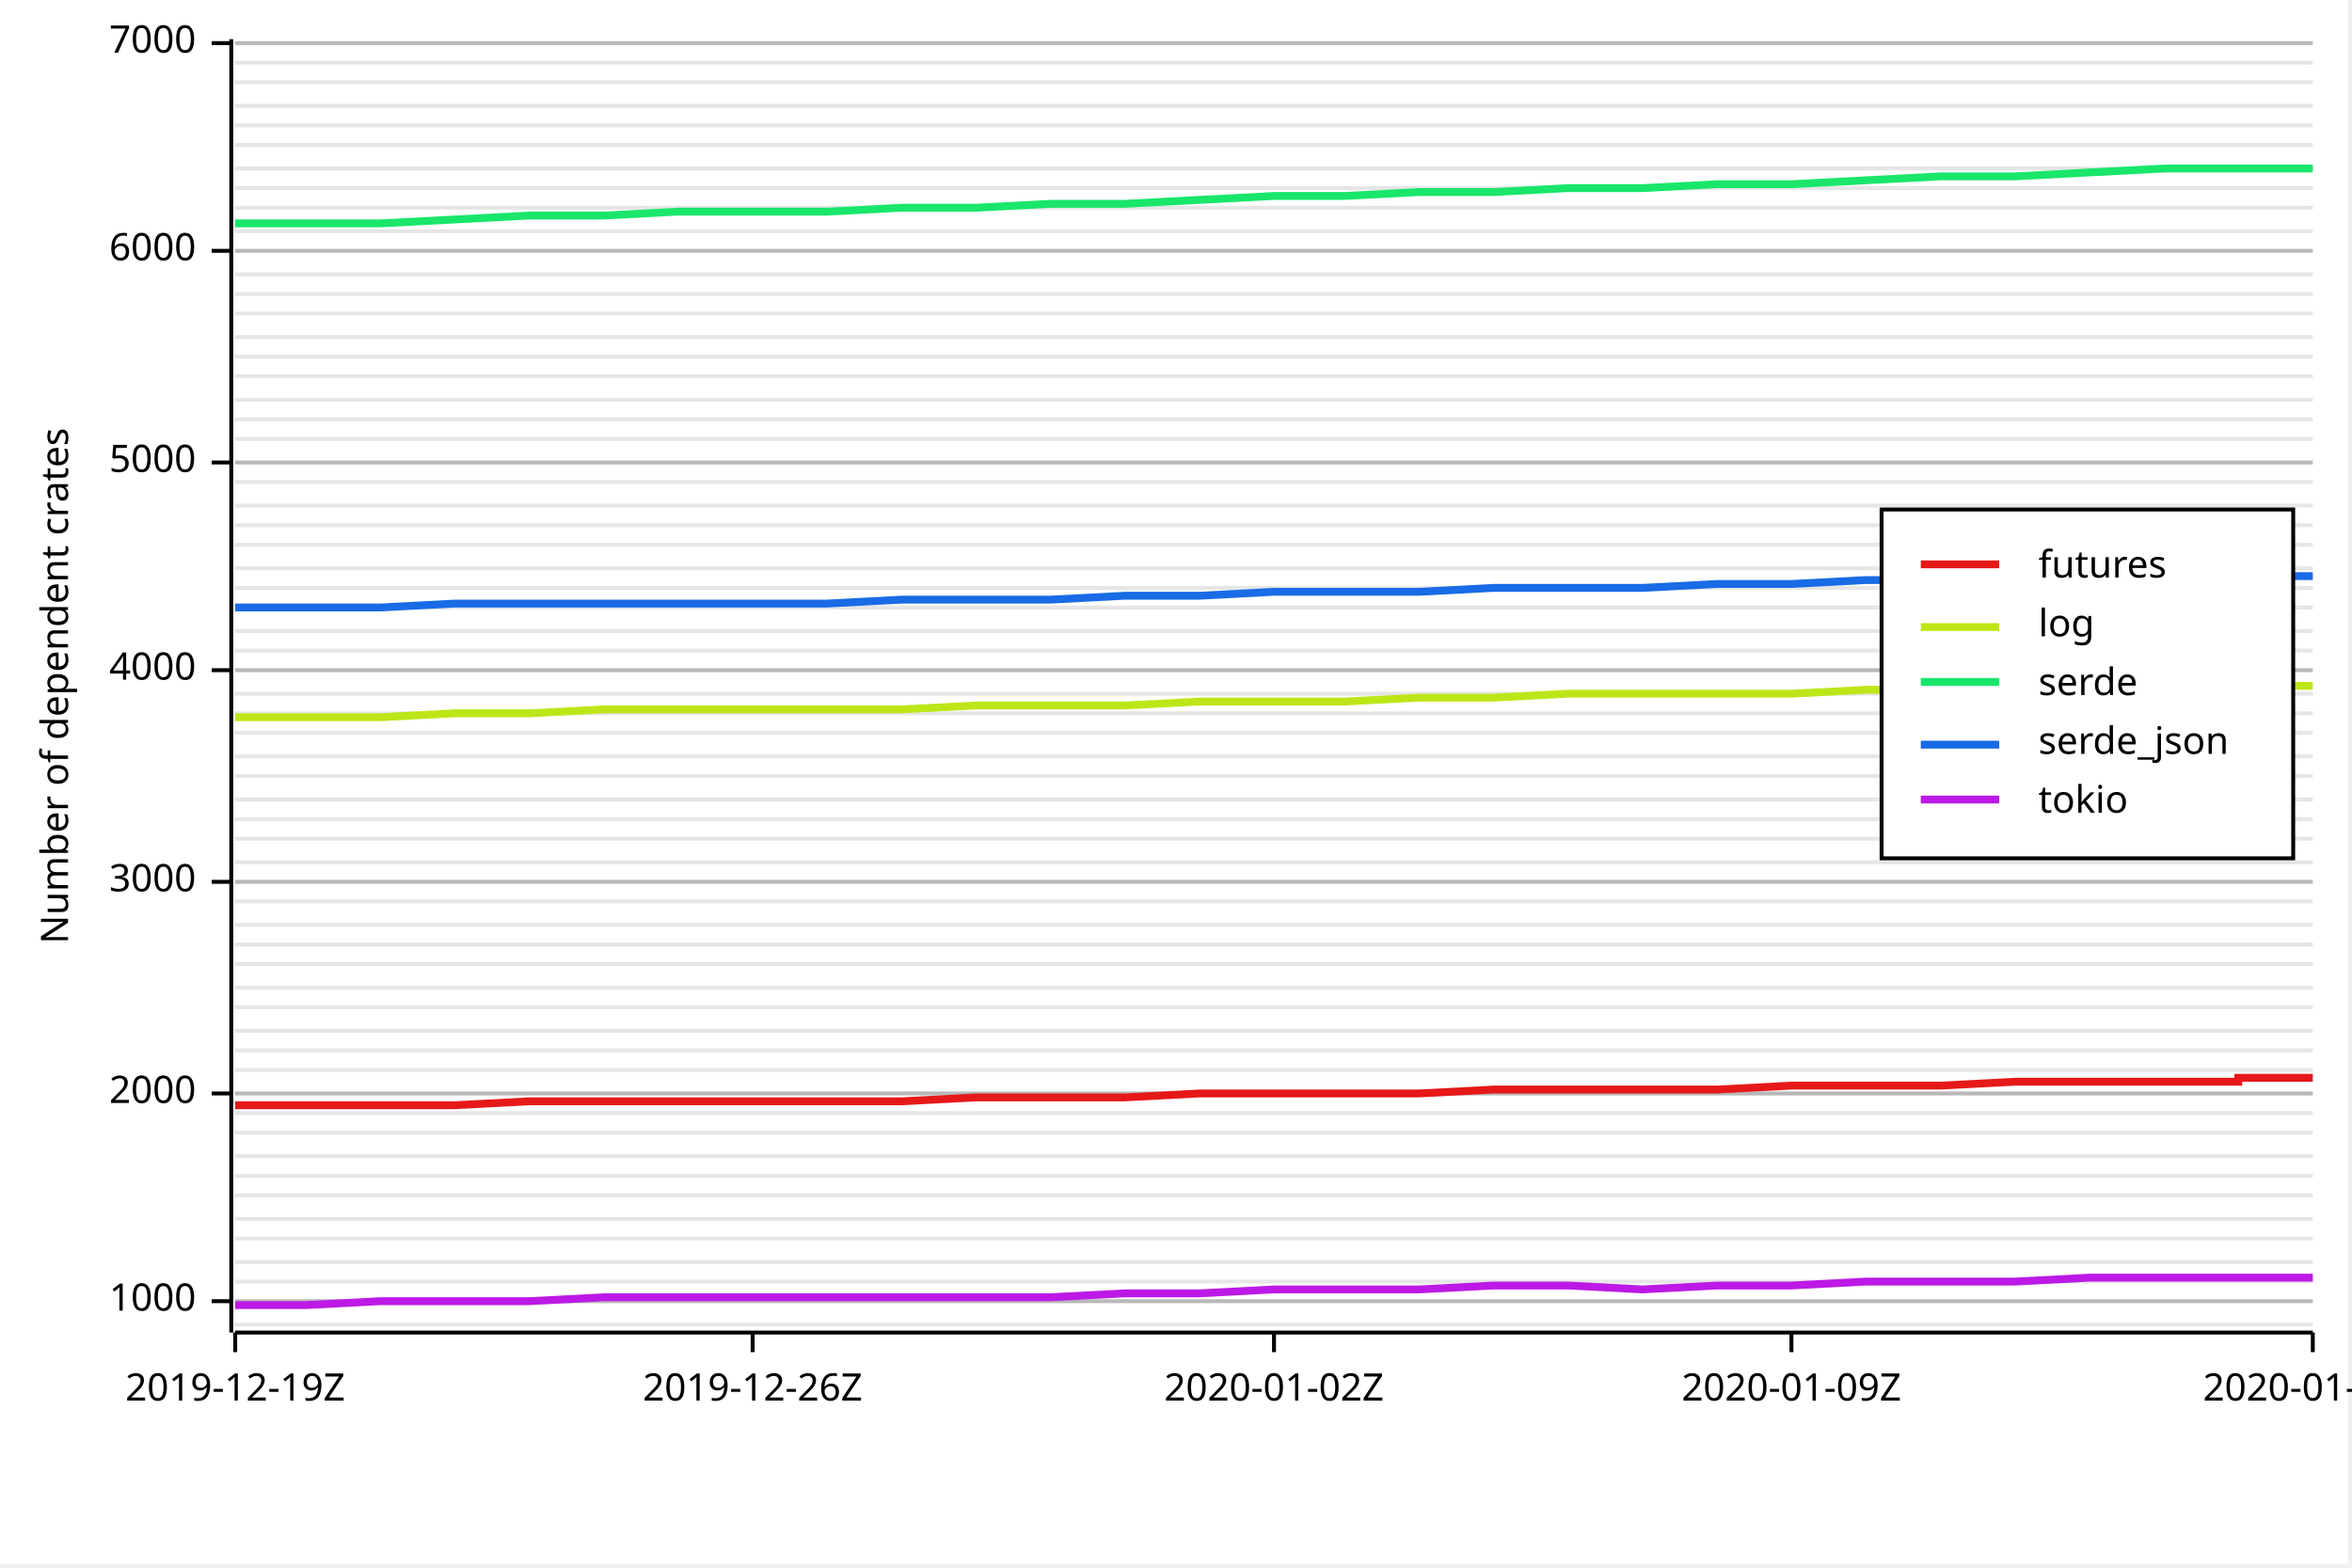
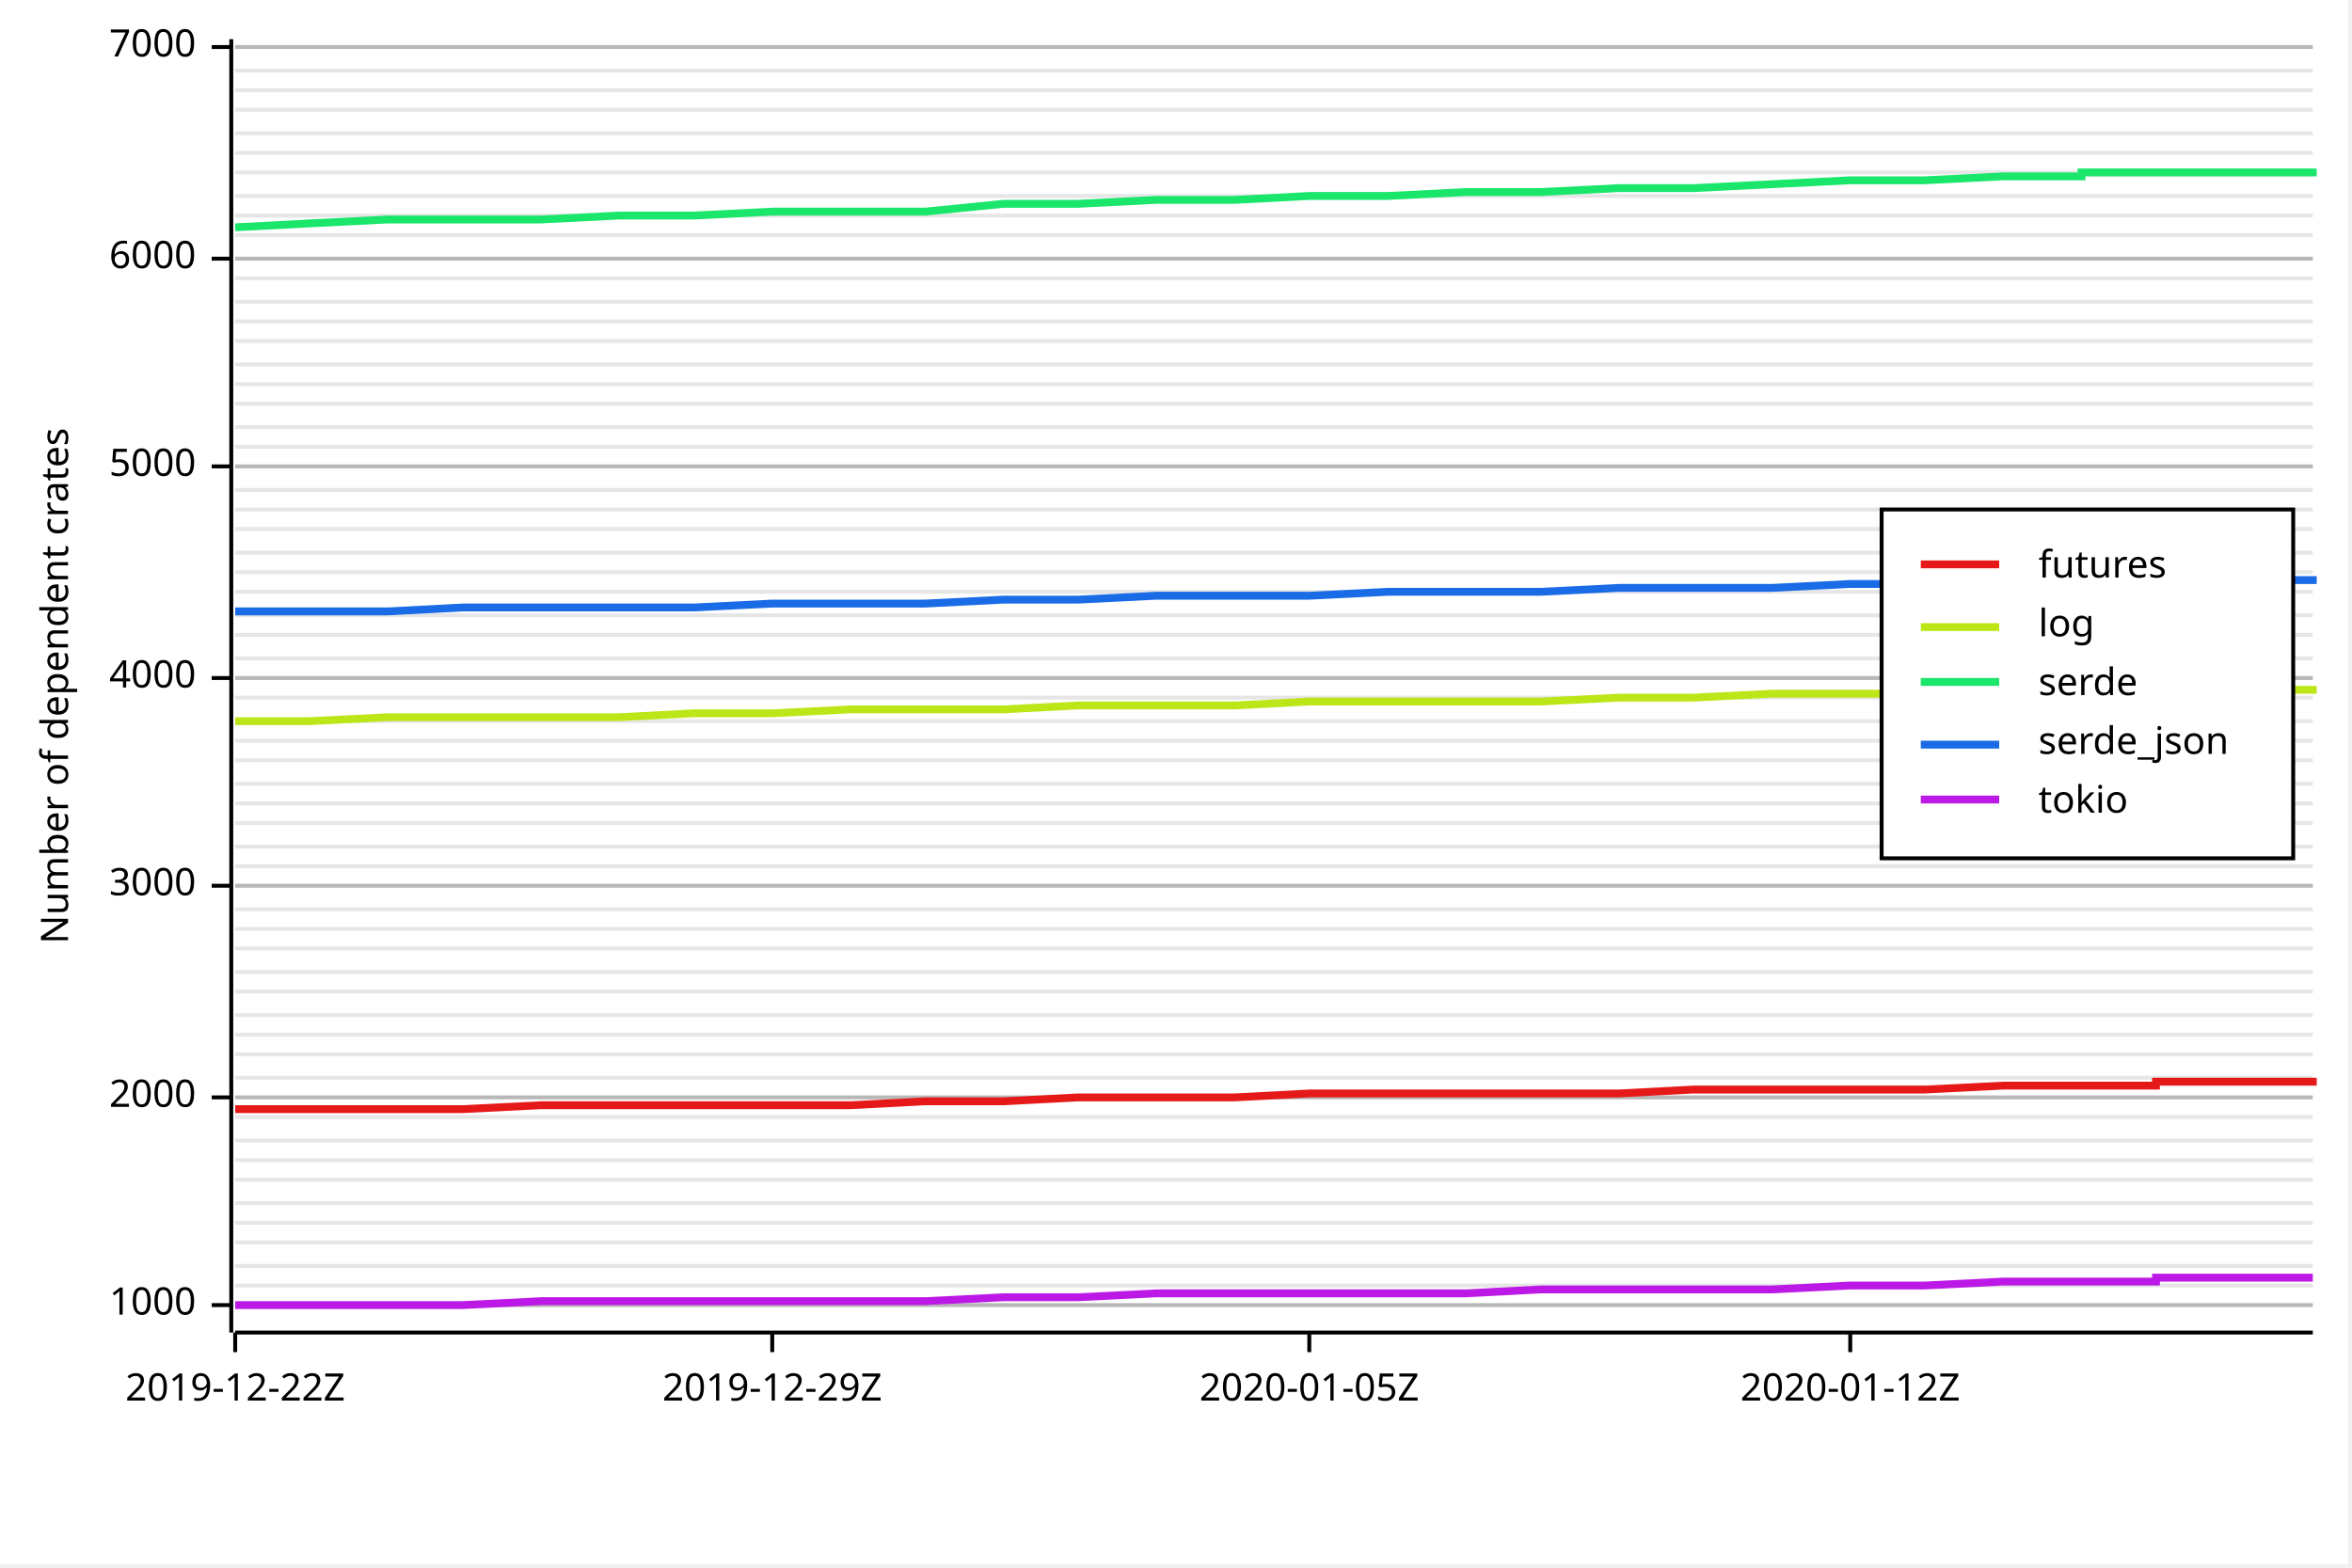
<svg xmlns="http://www.w3.org/2000/svg" width="600" height="400">
  <rect x="0" y="0" width="599" height="399" opacity="1" fill="#FFFFFF" stroke="none" />
-   <line opacity="0.1" stroke="#000000" stroke-width="1" x1="60" y1="338" x2="590" y2="338" />
-   <line opacity="0.1" stroke="#000000" stroke-width="1" x1="60" y1="332" x2="590" y2="332" />
-   <line opacity="0.1" stroke="#000000" stroke-width="1" x1="60" y1="327" x2="590" y2="327" />
-   <line opacity="0.1" stroke="#000000" stroke-width="1" x1="60" y1="322" x2="590" y2="322" />
-   <line opacity="0.1" stroke="#000000" stroke-width="1" x1="60" y1="316" x2="590" y2="316" />
-   <line opacity="0.1" stroke="#000000" stroke-width="1" x1="60" y1="311" x2="590" y2="311" />
-   <line opacity="0.1" stroke="#000000" stroke-width="1" x1="60" y1="305" x2="590" y2="305" />
-   <line opacity="0.1" stroke="#000000" stroke-width="1" x1="60" y1="300" x2="590" y2="300" />
-   <line opacity="0.1" stroke="#000000" stroke-width="1" x1="60" y1="295" x2="590" y2="295" />
-   <line opacity="0.1" stroke="#000000" stroke-width="1" x1="60" y1="289" x2="590" y2="289" />
-   <line opacity="0.1" stroke="#000000" stroke-width="1" x1="60" y1="284" x2="590" y2="284" />
-   <line opacity="0.1" stroke="#000000" stroke-width="1" x1="60" y1="279" x2="590" y2="279" />
-   <line opacity="0.1" stroke="#000000" stroke-width="1" x1="60" y1="273" x2="590" y2="273" />
-   <line opacity="0.1" stroke="#000000" stroke-width="1" x1="60" y1="268" x2="590" y2="268" />
-   <line opacity="0.1" stroke="#000000" stroke-width="1" x1="60" y1="263" x2="590" y2="263" />
-   <line opacity="0.1" stroke="#000000" stroke-width="1" x1="60" y1="257" x2="590" y2="257" />
-   <line opacity="0.1" stroke="#000000" stroke-width="1" x1="60" y1="252" x2="590" y2="252" />
-   <line opacity="0.1" stroke="#000000" stroke-width="1" x1="60" y1="246" x2="590" y2="246" />
-   <line opacity="0.1" stroke="#000000" stroke-width="1" x1="60" y1="241" x2="590" y2="241" />
-   <line opacity="0.1" stroke="#000000" stroke-width="1" x1="60" y1="236" x2="590" y2="236" />
-   <line opacity="0.1" stroke="#000000" stroke-width="1" x1="60" y1="230" x2="590" y2="230" />
-   <line opacity="0.1" stroke="#000000" stroke-width="1" x1="60" y1="225" x2="590" y2="225" />
-   <line opacity="0.1" stroke="#000000" stroke-width="1" x1="60" y1="220" x2="590" y2="220" />
-   <line opacity="0.1" stroke="#000000" stroke-width="1" x1="60" y1="214" x2="590" y2="214" />
-   <line opacity="0.1" stroke="#000000" stroke-width="1" x1="60" y1="209" x2="590" y2="209" />
-   <line opacity="0.1" stroke="#000000" stroke-width="1" x1="60" y1="204" x2="590" y2="204" />
-   <line opacity="0.1" stroke="#000000" stroke-width="1" x1="60" y1="198" x2="590" y2="198" />
-   <line opacity="0.1" stroke="#000000" stroke-width="1" x1="60" y1="193" x2="590" y2="193" />
-   <line opacity="0.1" stroke="#000000" stroke-width="1" x1="60" y1="187" x2="590" y2="187" />
-   <line opacity="0.1" stroke="#000000" stroke-width="1" x1="60" y1="182" x2="590" y2="182" />
-   <line opacity="0.1" stroke="#000000" stroke-width="1" x1="60" y1="177" x2="590" y2="177" />
-   <line opacity="0.1" stroke="#000000" stroke-width="1" x1="60" y1="171" x2="590" y2="171" />
-   <line opacity="0.1" stroke="#000000" stroke-width="1" x1="60" y1="166" x2="590" y2="166" />
-   <line opacity="0.1" stroke="#000000" stroke-width="1" x1="60" y1="161" x2="590" y2="161" />
-   <line opacity="0.1" stroke="#000000" stroke-width="1" x1="60" y1="155" x2="590" y2="155" />
-   <line opacity="0.1" stroke="#000000" stroke-width="1" x1="60" y1="150" x2="590" y2="150" />
-   <line opacity="0.1" stroke="#000000" stroke-width="1" x1="60" y1="145" x2="590" y2="145" />
-   <line opacity="0.1" stroke="#000000" stroke-width="1" x1="60" y1="139" x2="590" y2="139" />
-   <line opacity="0.1" stroke="#000000" stroke-width="1" x1="60" y1="134" x2="590" y2="134" />
-   <line opacity="0.1" stroke="#000000" stroke-width="1" x1="60" y1="129" x2="590" y2="129" />
-   <line opacity="0.1" stroke="#000000" stroke-width="1" x1="60" y1="123" x2="590" y2="123" />
-   <line opacity="0.1" stroke="#000000" stroke-width="1" x1="60" y1="118" x2="590" y2="118" />
-   <line opacity="0.1" stroke="#000000" stroke-width="1" x1="60" y1="112" x2="590" y2="112" />
-   <line opacity="0.1" stroke="#000000" stroke-width="1" x1="60" y1="107" x2="590" y2="107" />
-   <line opacity="0.1" stroke="#000000" stroke-width="1" x1="60" y1="102" x2="590" y2="102" />
-   <line opacity="0.1" stroke="#000000" stroke-width="1" x1="60" y1="96" x2="590" y2="96" />
-   <line opacity="0.1" stroke="#000000" stroke-width="1" x1="60" y1="91" x2="590" y2="91" />
-   <line opacity="0.1" stroke="#000000" stroke-width="1" x1="60" y1="86" x2="590" y2="86" />
-   <line opacity="0.1" stroke="#000000" stroke-width="1" x1="60" y1="80" x2="590" y2="80" />
-   <line opacity="0.1" stroke="#000000" stroke-width="1" x1="60" y1="75" x2="590" y2="75" />
-   <line opacity="0.1" stroke="#000000" stroke-width="1" x1="60" y1="70" x2="590" y2="70" />
-   <line opacity="0.1" stroke="#000000" stroke-width="1" x1="60" y1="64" x2="590" y2="64" />
-   <line opacity="0.1" stroke="#000000" stroke-width="1" x1="60" y1="59" x2="590" y2="59" />
-   <line opacity="0.1" stroke="#000000" stroke-width="1" x1="60" y1="53" x2="590" y2="53" />
-   <line opacity="0.1" stroke="#000000" stroke-width="1" x1="60" y1="48" x2="590" y2="48" />
-   <line opacity="0.1" stroke="#000000" stroke-width="1" x1="60" y1="43" x2="590" y2="43" />
-   <line opacity="0.1" stroke="#000000" stroke-width="1" x1="60" y1="37" x2="590" y2="37" />
-   <line opacity="0.1" stroke="#000000" stroke-width="1" x1="60" y1="32" x2="590" y2="32" />
-   <line opacity="0.1" stroke="#000000" stroke-width="1" x1="60" y1="27" x2="590" y2="27" />
-   <line opacity="0.1" stroke="#000000" stroke-width="1" x1="60" y1="21" x2="590" y2="21" />
-   <line opacity="0.1" stroke="#000000" stroke-width="1" x1="60" y1="16" x2="590" y2="16" />
-   <line opacity="0.1" stroke="#000000" stroke-width="1" x1="60" y1="11" x2="590" y2="11" />
+   <line opacity="0.1" stroke="#000000" stroke-width="1" x1="60" y1="333" x2="590" y2="333" />
+   <line opacity="0.1" stroke="#000000" stroke-width="1" x1="60" y1="328" x2="590" y2="328" />
+   <line opacity="0.1" stroke="#000000" stroke-width="1" x1="60" y1="323" x2="590" y2="323" />
+   <line opacity="0.1" stroke="#000000" stroke-width="1" x1="60" y1="317" x2="590" y2="317" />
+   <line opacity="0.1" stroke="#000000" stroke-width="1" x1="60" y1="312" x2="590" y2="312" />
+   <line opacity="0.1" stroke="#000000" stroke-width="1" x1="60" y1="307" x2="590" y2="307" />
+   <line opacity="0.1" stroke="#000000" stroke-width="1" x1="60" y1="301" x2="590" y2="301" />
+   <line opacity="0.1" stroke="#000000" stroke-width="1" x1="60" y1="296" x2="590" y2="296" />
+   <line opacity="0.1" stroke="#000000" stroke-width="1" x1="60" y1="291" x2="590" y2="291" />
+   <line opacity="0.1" stroke="#000000" stroke-width="1" x1="60" y1="285" x2="590" y2="285" />
+   <line opacity="0.1" stroke="#000000" stroke-width="1" x1="60" y1="280" x2="590" y2="280" />
+   <line opacity="0.1" stroke="#000000" stroke-width="1" x1="60" y1="275" x2="590" y2="275" />
+   <line opacity="0.1" stroke="#000000" stroke-width="1" x1="60" y1="269" x2="590" y2="269" />
+   <line opacity="0.1" stroke="#000000" stroke-width="1" x1="60" y1="264" x2="590" y2="264" />
+   <line opacity="0.1" stroke="#000000" stroke-width="1" x1="60" y1="259" x2="590" y2="259" />
+   <line opacity="0.1" stroke="#000000" stroke-width="1" x1="60" y1="253" x2="590" y2="253" />
+   <line opacity="0.1" stroke="#000000" stroke-width="1" x1="60" y1="248" x2="590" y2="248" />
+   <line opacity="0.1" stroke="#000000" stroke-width="1" x1="60" y1="242" x2="590" y2="242" />
+   <line opacity="0.1" stroke="#000000" stroke-width="1" x1="60" y1="237" x2="590" y2="237" />
+   <line opacity="0.1" stroke="#000000" stroke-width="1" x1="60" y1="232" x2="590" y2="232" />
+   <line opacity="0.1" stroke="#000000" stroke-width="1" x1="60" y1="226" x2="590" y2="226" />
+   <line opacity="0.1" stroke="#000000" stroke-width="1" x1="60" y1="221" x2="590" y2="221" />
+   <line opacity="0.1" stroke="#000000" stroke-width="1" x1="60" y1="216" x2="590" y2="216" />
+   <line opacity="0.1" stroke="#000000" stroke-width="1" x1="60" y1="210" x2="590" y2="210" />
+   <line opacity="0.1" stroke="#000000" stroke-width="1" x1="60" y1="205" x2="590" y2="205" />
+   <line opacity="0.1" stroke="#000000" stroke-width="1" x1="60" y1="200" x2="590" y2="200" />
+   <line opacity="0.1" stroke="#000000" stroke-width="1" x1="60" y1="194" x2="590" y2="194" />
+   <line opacity="0.1" stroke="#000000" stroke-width="1" x1="60" y1="189" x2="590" y2="189" />
+   <line opacity="0.1" stroke="#000000" stroke-width="1" x1="60" y1="184" x2="590" y2="184" />
+   <line opacity="0.1" stroke="#000000" stroke-width="1" x1="60" y1="178" x2="590" y2="178" />
+   <line opacity="0.1" stroke="#000000" stroke-width="1" x1="60" y1="173" x2="590" y2="173" />
+   <line opacity="0.1" stroke="#000000" stroke-width="1" x1="60" y1="168" x2="590" y2="168" />
+   <line opacity="0.1" stroke="#000000" stroke-width="1" x1="60" y1="162" x2="590" y2="162" />
+   <line opacity="0.1" stroke="#000000" stroke-width="1" x1="60" y1="157" x2="590" y2="157" />
+   <line opacity="0.1" stroke="#000000" stroke-width="1" x1="60" y1="151" x2="590" y2="151" />
+   <line opacity="0.1" stroke="#000000" stroke-width="1" x1="60" y1="146" x2="590" y2="146" />
+   <line opacity="0.1" stroke="#000000" stroke-width="1" x1="60" y1="141" x2="590" y2="141" />
+   <line opacity="0.1" stroke="#000000" stroke-width="1" x1="60" y1="135" x2="590" y2="135" />
+   <line opacity="0.1" stroke="#000000" stroke-width="1" x1="60" y1="130" x2="590" y2="130" />
+   <line opacity="0.1" stroke="#000000" stroke-width="1" x1="60" y1="125" x2="590" y2="125" />
+   <line opacity="0.1" stroke="#000000" stroke-width="1" x1="60" y1="119" x2="590" y2="119" />
+   <line opacity="0.1" stroke="#000000" stroke-width="1" x1="60" y1="114" x2="590" y2="114" />
+   <line opacity="0.1" stroke="#000000" stroke-width="1" x1="60" y1="109" x2="590" y2="109" />
+   <line opacity="0.1" stroke="#000000" stroke-width="1" x1="60" y1="103" x2="590" y2="103" />
+   <line opacity="0.1" stroke="#000000" stroke-width="1" x1="60" y1="98" x2="590" y2="98" />
+   <line opacity="0.1" stroke="#000000" stroke-width="1" x1="60" y1="93" x2="590" y2="93" />
+   <line opacity="0.1" stroke="#000000" stroke-width="1" x1="60" y1="87" x2="590" y2="87" />
+   <line opacity="0.1" stroke="#000000" stroke-width="1" x1="60" y1="82" x2="590" y2="82" />
+   <line opacity="0.1" stroke="#000000" stroke-width="1" x1="60" y1="77" x2="590" y2="77" />
+   <line opacity="0.1" stroke="#000000" stroke-width="1" x1="60" y1="71" x2="590" y2="71" />
+   <line opacity="0.1" stroke="#000000" stroke-width="1" x1="60" y1="66" x2="590" y2="66" />
+   <line opacity="0.1" stroke="#000000" stroke-width="1" x1="60" y1="60" x2="590" y2="60" />
+   <line opacity="0.1" stroke="#000000" stroke-width="1" x1="60" y1="55" x2="590" y2="55" />
+   <line opacity="0.1" stroke="#000000" stroke-width="1" x1="60" y1="50" x2="590" y2="50" />
+   <line opacity="0.1" stroke="#000000" stroke-width="1" x1="60" y1="44" x2="590" y2="44" />
+   <line opacity="0.1" stroke="#000000" stroke-width="1" x1="60" y1="39" x2="590" y2="39" />
+   <line opacity="0.1" stroke="#000000" stroke-width="1" x1="60" y1="34" x2="590" y2="34" />
+   <line opacity="0.1" stroke="#000000" stroke-width="1" x1="60" y1="28" x2="590" y2="28" />
+   <line opacity="0.1" stroke="#000000" stroke-width="1" x1="60" y1="23" x2="590" y2="23" />
+   <line opacity="0.1" stroke="#000000" stroke-width="1" x1="60" y1="18" x2="590" y2="18" />
+   <line opacity="0.1" stroke="#000000" stroke-width="1" x1="60" y1="12" x2="590" y2="12" />
  <text x="10" y="175" dy="0.76em" text-anchor="middle" font-family="sans-serif" font-size="9.677" opacity="1" fill="#000000" transform="rotate(270, 10, 175)">
Number of dependent crates
</text>
-   <line opacity="0.2" stroke="#000000" stroke-width="1" x1="60" y1="332" x2="590" y2="332" />
-   <line opacity="0.2" stroke="#000000" stroke-width="1" x1="60" y1="279" x2="590" y2="279" />
-   <line opacity="0.2" stroke="#000000" stroke-width="1" x1="60" y1="225" x2="590" y2="225" />
-   <line opacity="0.2" stroke="#000000" stroke-width="1" x1="60" y1="171" x2="590" y2="171" />
-   <line opacity="0.2" stroke="#000000" stroke-width="1" x1="60" y1="118" x2="590" y2="118" />
-   <line opacity="0.2" stroke="#000000" stroke-width="1" x1="60" y1="64" x2="590" y2="64" />
-   <line opacity="0.2" stroke="#000000" stroke-width="1" x1="60" y1="11" x2="590" y2="11" />
+   <line opacity="0.2" stroke="#000000" stroke-width="1" x1="60" y1="333" x2="590" y2="333" />
+   <line opacity="0.2" stroke="#000000" stroke-width="1" x1="60" y1="280" x2="590" y2="280" />
+   <line opacity="0.2" stroke="#000000" stroke-width="1" x1="60" y1="226" x2="590" y2="226" />
+   <line opacity="0.2" stroke="#000000" stroke-width="1" x1="60" y1="173" x2="590" y2="173" />
+   <line opacity="0.2" stroke="#000000" stroke-width="1" x1="60" y1="119" x2="590" y2="119" />
+   <line opacity="0.2" stroke="#000000" stroke-width="1" x1="60" y1="66" x2="590" y2="66" />
+   <line opacity="0.2" stroke="#000000" stroke-width="1" x1="60" y1="12" x2="590" y2="12" />
  <polyline fill="none" opacity="1" stroke="#000000" stroke-width="1" points="59,10 59,340 " />
-   <text x="50" y="332" dy="0.5ex" text-anchor="end" font-family="sans-serif" font-size="9.677" opacity="1" fill="#000000">
+   <text x="50" y="333" dy="0.5ex" text-anchor="end" font-family="sans-serif" font-size="9.677" opacity="1" fill="#000000">
1000
</text>
-   <polyline fill="none" opacity="1" stroke="#000000" stroke-width="1" points="54,332 59,332 " />
-   <text x="50" y="279" dy="0.5ex" text-anchor="end" font-family="sans-serif" font-size="9.677" opacity="1" fill="#000000">
+   <polyline fill="none" opacity="1" stroke="#000000" stroke-width="1" points="54,333 59,333 " />
+   <text x="50" y="280" dy="0.5ex" text-anchor="end" font-family="sans-serif" font-size="9.677" opacity="1" fill="#000000">
2000
</text>
-   <polyline fill="none" opacity="1" stroke="#000000" stroke-width="1" points="54,279 59,279 " />
-   <text x="50" y="225" dy="0.5ex" text-anchor="end" font-family="sans-serif" font-size="9.677" opacity="1" fill="#000000">
+   <polyline fill="none" opacity="1" stroke="#000000" stroke-width="1" points="54,280 59,280 " />
+   <text x="50" y="226" dy="0.5ex" text-anchor="end" font-family="sans-serif" font-size="9.677" opacity="1" fill="#000000">
3000
</text>
-   <polyline fill="none" opacity="1" stroke="#000000" stroke-width="1" points="54,225 59,225 " />
-   <text x="50" y="171" dy="0.5ex" text-anchor="end" font-family="sans-serif" font-size="9.677" opacity="1" fill="#000000">
+   <polyline fill="none" opacity="1" stroke="#000000" stroke-width="1" points="54,226 59,226 " />
+   <text x="50" y="173" dy="0.5ex" text-anchor="end" font-family="sans-serif" font-size="9.677" opacity="1" fill="#000000">
4000
</text>
-   <polyline fill="none" opacity="1" stroke="#000000" stroke-width="1" points="54,171 59,171 " />
-   <text x="50" y="118" dy="0.5ex" text-anchor="end" font-family="sans-serif" font-size="9.677" opacity="1" fill="#000000">
+   <polyline fill="none" opacity="1" stroke="#000000" stroke-width="1" points="54,173 59,173 " />
+   <text x="50" y="119" dy="0.5ex" text-anchor="end" font-family="sans-serif" font-size="9.677" opacity="1" fill="#000000">
5000
</text>
-   <polyline fill="none" opacity="1" stroke="#000000" stroke-width="1" points="54,118 59,118 " />
-   <text x="50" y="64" dy="0.5ex" text-anchor="end" font-family="sans-serif" font-size="9.677" opacity="1" fill="#000000">
+   <polyline fill="none" opacity="1" stroke="#000000" stroke-width="1" points="54,119 59,119 " />
+   <text x="50" y="66" dy="0.5ex" text-anchor="end" font-family="sans-serif" font-size="9.677" opacity="1" fill="#000000">
6000
</text>
-   <polyline fill="none" opacity="1" stroke="#000000" stroke-width="1" points="54,64 59,64 " />
-   <text x="50" y="11" dy="0.5ex" text-anchor="end" font-family="sans-serif" font-size="9.677" opacity="1" fill="#000000">
+   <polyline fill="none" opacity="1" stroke="#000000" stroke-width="1" points="54,66 59,66 " />
+   <text x="50" y="12" dy="0.5ex" text-anchor="end" font-family="sans-serif" font-size="9.677" opacity="1" fill="#000000">
7000
</text>
-   <polyline fill="none" opacity="1" stroke="#000000" stroke-width="1" points="54,11 59,11 " />
+   <polyline fill="none" opacity="1" stroke="#000000" stroke-width="1" points="54,12 59,12 " />
  <polyline fill="none" opacity="1" stroke="#000000" stroke-width="1" points="60,340 590,340 " />
  <text x="60" y="350" dy="0.76em" text-anchor="middle" font-family="sans-serif" font-size="9.677" opacity="1" fill="#000000">
- 2019-12-19Z
+ 2019-12-22Z
</text>
  <polyline fill="none" opacity="1" stroke="#000000" stroke-width="1" points="60,340 60,345 " />
-   <text x="192" y="350" dy="0.76em" text-anchor="middle" font-family="sans-serif" font-size="9.677" opacity="1" fill="#000000">
- 2019-12-26Z
+   <text x="197" y="350" dy="0.76em" text-anchor="middle" font-family="sans-serif" font-size="9.677" opacity="1" fill="#000000">
+ 2019-12-29Z
</text>
-   <polyline fill="none" opacity="1" stroke="#000000" stroke-width="1" points="192,340 192,345 " />
-   <text x="325" y="350" dy="0.76em" text-anchor="middle" font-family="sans-serif" font-size="9.677" opacity="1" fill="#000000">
- 2020-01-02Z
+   <polyline fill="none" opacity="1" stroke="#000000" stroke-width="1" points="197,340 197,345 " />
+   <text x="334" y="350" dy="0.76em" text-anchor="middle" font-family="sans-serif" font-size="9.677" opacity="1" fill="#000000">
+ 2020-01-05Z
</text>
-   <polyline fill="none" opacity="1" stroke="#000000" stroke-width="1" points="325,340 325,345 " />
-   <text x="457" y="350" dy="0.76em" text-anchor="middle" font-family="sans-serif" font-size="9.677" opacity="1" fill="#000000">
- 2020-01-09Z
+   <polyline fill="none" opacity="1" stroke="#000000" stroke-width="1" points="334,340 334,345 " />
+   <text x="472" y="350" dy="0.76em" text-anchor="middle" font-family="sans-serif" font-size="9.677" opacity="1" fill="#000000">
+ 2020-01-12Z
</text>
-   <polyline fill="none" opacity="1" stroke="#000000" stroke-width="1" points="457,340 457,345 " />
-   <text x="590" y="350" dy="0.76em" text-anchor="middle" font-family="sans-serif" font-size="9.677" opacity="1" fill="#000000">
- 2020-01-16Z
- </text>
-   <polyline fill="none" opacity="1" stroke="#000000" stroke-width="1" points="590,340 590,345 " />
-   <polyline fill="none" opacity="1" stroke="#E61919" stroke-width="2" points="60,282 78,282 97,282 116,282 135,281 154,281 173,281 192,281 211,281 230,281 249,280 268,280 287,280 306,279 325,279 343,279 362,279 381,278 400,278 419,278 438,278 457,277 476,277 495,277 514,276 533,276 552,276 571,276 571,275 590,275 " />
-   <polyline fill="none" opacity="1" stroke="#BDE619" stroke-width="2" points="60,183 78,183 97,183 116,182 135,182 154,181 173,181 192,181 211,181 230,181 249,180 268,180 287,180 306,179 325,179 343,179 362,178 381,178 400,177 419,177 438,177 457,177 476,176 495,176 514,175 533,175 552,175 571,175 571,175 590,175 " />
-   <polyline fill="none" opacity="1" stroke="#19E66B" stroke-width="2" points="60,57 78,57 97,57 116,56 135,55 154,55 173,54 192,54 211,54 230,53 249,53 268,52 287,52 306,51 325,50 343,50 362,49 381,49 400,48 419,48 438,47 457,47 476,46 495,45 514,45 533,44 552,43 571,43 571,43 590,43 " />
-   <polyline fill="none" opacity="1" stroke="#196BE6" stroke-width="2" points="60,155 78,155 97,155 116,154 135,154 154,154 173,154 192,154 211,154 230,153 249,153 268,153 287,152 306,152 325,151 343,151 362,151 381,150 400,150 419,150 438,149 457,149 476,148 495,148 514,148 533,147 552,147 571,147 571,147 590,147 " />
-   <polyline fill="none" opacity="1" stroke="#BD19E6" stroke-width="2" points="60,333 78,333 97,332 116,332 135,332 154,331 173,331 192,331 211,331 230,331 249,331 268,331 287,330 306,330 325,329 343,329 362,329 381,328 400,328 419,329 438,328 457,328 476,327 495,327 514,327 533,326 552,326 571,326 571,326 590,326 " />
+   <polyline fill="none" opacity="1" stroke="#000000" stroke-width="1" points="472,340 472,345 " />
+   <polyline fill="none" opacity="1" stroke="#E61919" stroke-width="2" points="60,283 79,283 99,283 118,283 138,282 158,282 177,282 197,282 217,282 236,281 256,281 275,280 295,280 315,280 334,279 354,279 374,279 393,279 413,279 432,278 452,278 472,278 491,278 511,277 531,277 531,277 550,277 550,276 570,276 570,276 590,276 590,275 " />
+   <polyline fill="none" opacity="1" stroke="#BDE619" stroke-width="2" points="60,184 79,184 99,183 118,183 138,183 158,183 177,182 197,182 217,181 236,181 256,181 275,180 295,180 315,180 334,179 354,179 374,179 393,179 413,178 432,178 452,177 472,177 491,177 511,176 531,176 531,176 550,176 550,176 570,176 570,176 590,176 590,175 " />
+   <polyline fill="none" opacity="1" stroke="#19E66B" stroke-width="2" points="60,58 79,57 99,56 118,56 138,56 158,55 177,55 197,54 217,54 236,54 256,52 275,52 295,51 315,51 334,50 354,50 374,49 393,49 413,48 432,48 452,47 472,46 491,46 511,45 531,45 531,44 550,44 550,44 570,44 570,44 590,44 590,43 " />
+   <polyline fill="none" opacity="1" stroke="#196BE6" stroke-width="2" points="60,156 79,156 99,156 118,155 138,155 158,155 177,155 197,154 217,154 236,154 256,153 275,153 295,152 315,152 334,152 354,151 374,151 393,151 413,150 432,150 452,150 472,149 491,149 511,148 531,148 531,148 550,148 550,148 570,148 570,148 590,148 590,147 " />
+   <polyline fill="none" opacity="1" stroke="#BD19E6" stroke-width="2" points="60,333 79,333 99,333 118,333 138,332 158,332 177,332 197,332 217,332 236,332 256,331 275,331 295,330 315,330 334,330 354,330 374,330 393,329 413,329 432,329 452,329 472,328 491,328 511,327 531,327 531,327 550,327 550,326 570,326 570,326 590,326 590,326 " />
  <rect x="480" y="130" width="105" height="89" opacity="1" fill="#FFFFFF" stroke="none" />
  <rect x="480" y="130" width="105" height="89" opacity="1" fill="none" stroke="#000000" />
  <text x="520" y="140" dy="0.76em" text-anchor="start" font-family="sans-serif" font-size="9.677" opacity="1" fill="#000000">
futures
</text>
  <text x="520" y="155" dy="0.76em" text-anchor="start" font-family="sans-serif" font-size="9.677" opacity="1" fill="#000000">
log
</text>
  <text x="520" y="170" dy="0.76em" text-anchor="start" font-family="sans-serif" font-size="9.677" opacity="1" fill="#000000">
serde
</text>
  <text x="520" y="185" dy="0.76em" text-anchor="start" font-family="sans-serif" font-size="9.677" opacity="1" fill="#000000">
serde_json
</text>
  <text x="520" y="200" dy="0.76em" text-anchor="start" font-family="sans-serif" font-size="9.677" opacity="1" fill="#000000">
tokio
</text>
  <polyline fill="none" opacity="1" stroke="#E61919" stroke-width="2" points="490,144 510,144 " />
  <polyline fill="none" opacity="1" stroke="#BDE619" stroke-width="2" points="490,160 510,160 " />
  <polyline fill="none" opacity="1" stroke="#19E66B" stroke-width="2" points="490,174 510,174 " />
  <polyline fill="none" opacity="1" stroke="#196BE6" stroke-width="2" points="490,190 510,190 " />
  <polyline fill="none" opacity="1" stroke="#BD19E6" stroke-width="2" points="490,204 510,204 " />
</svg>
